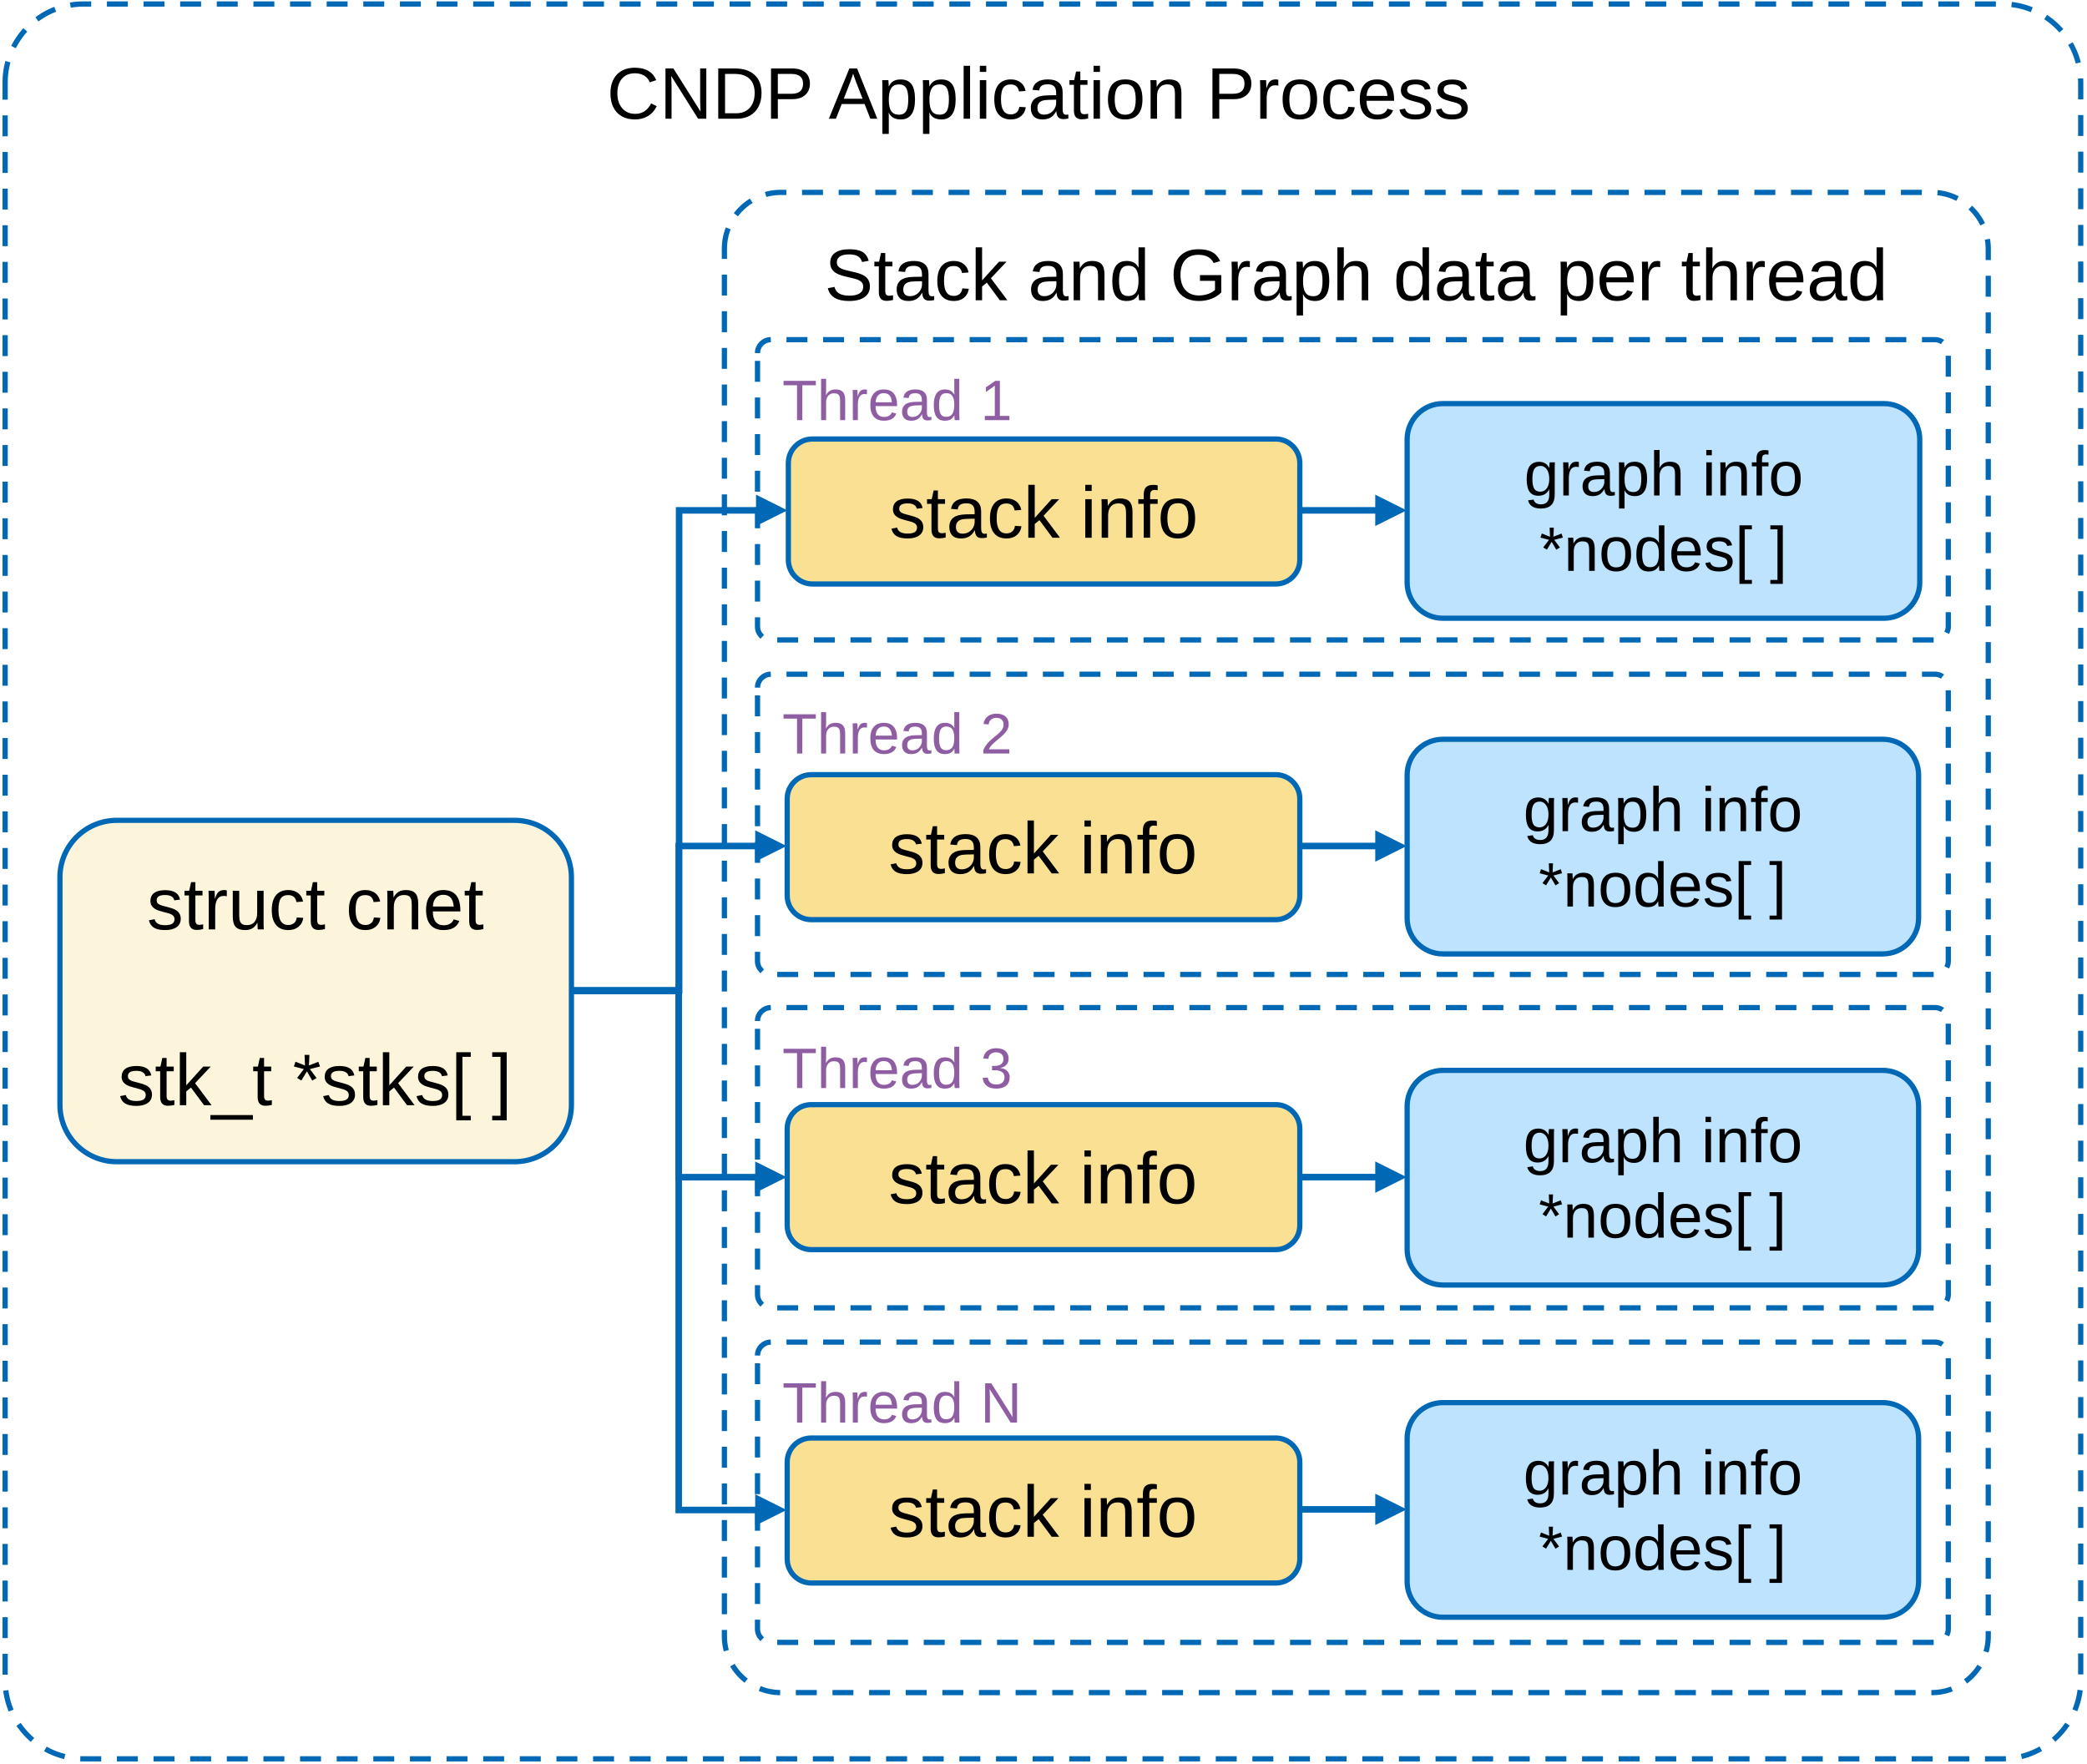
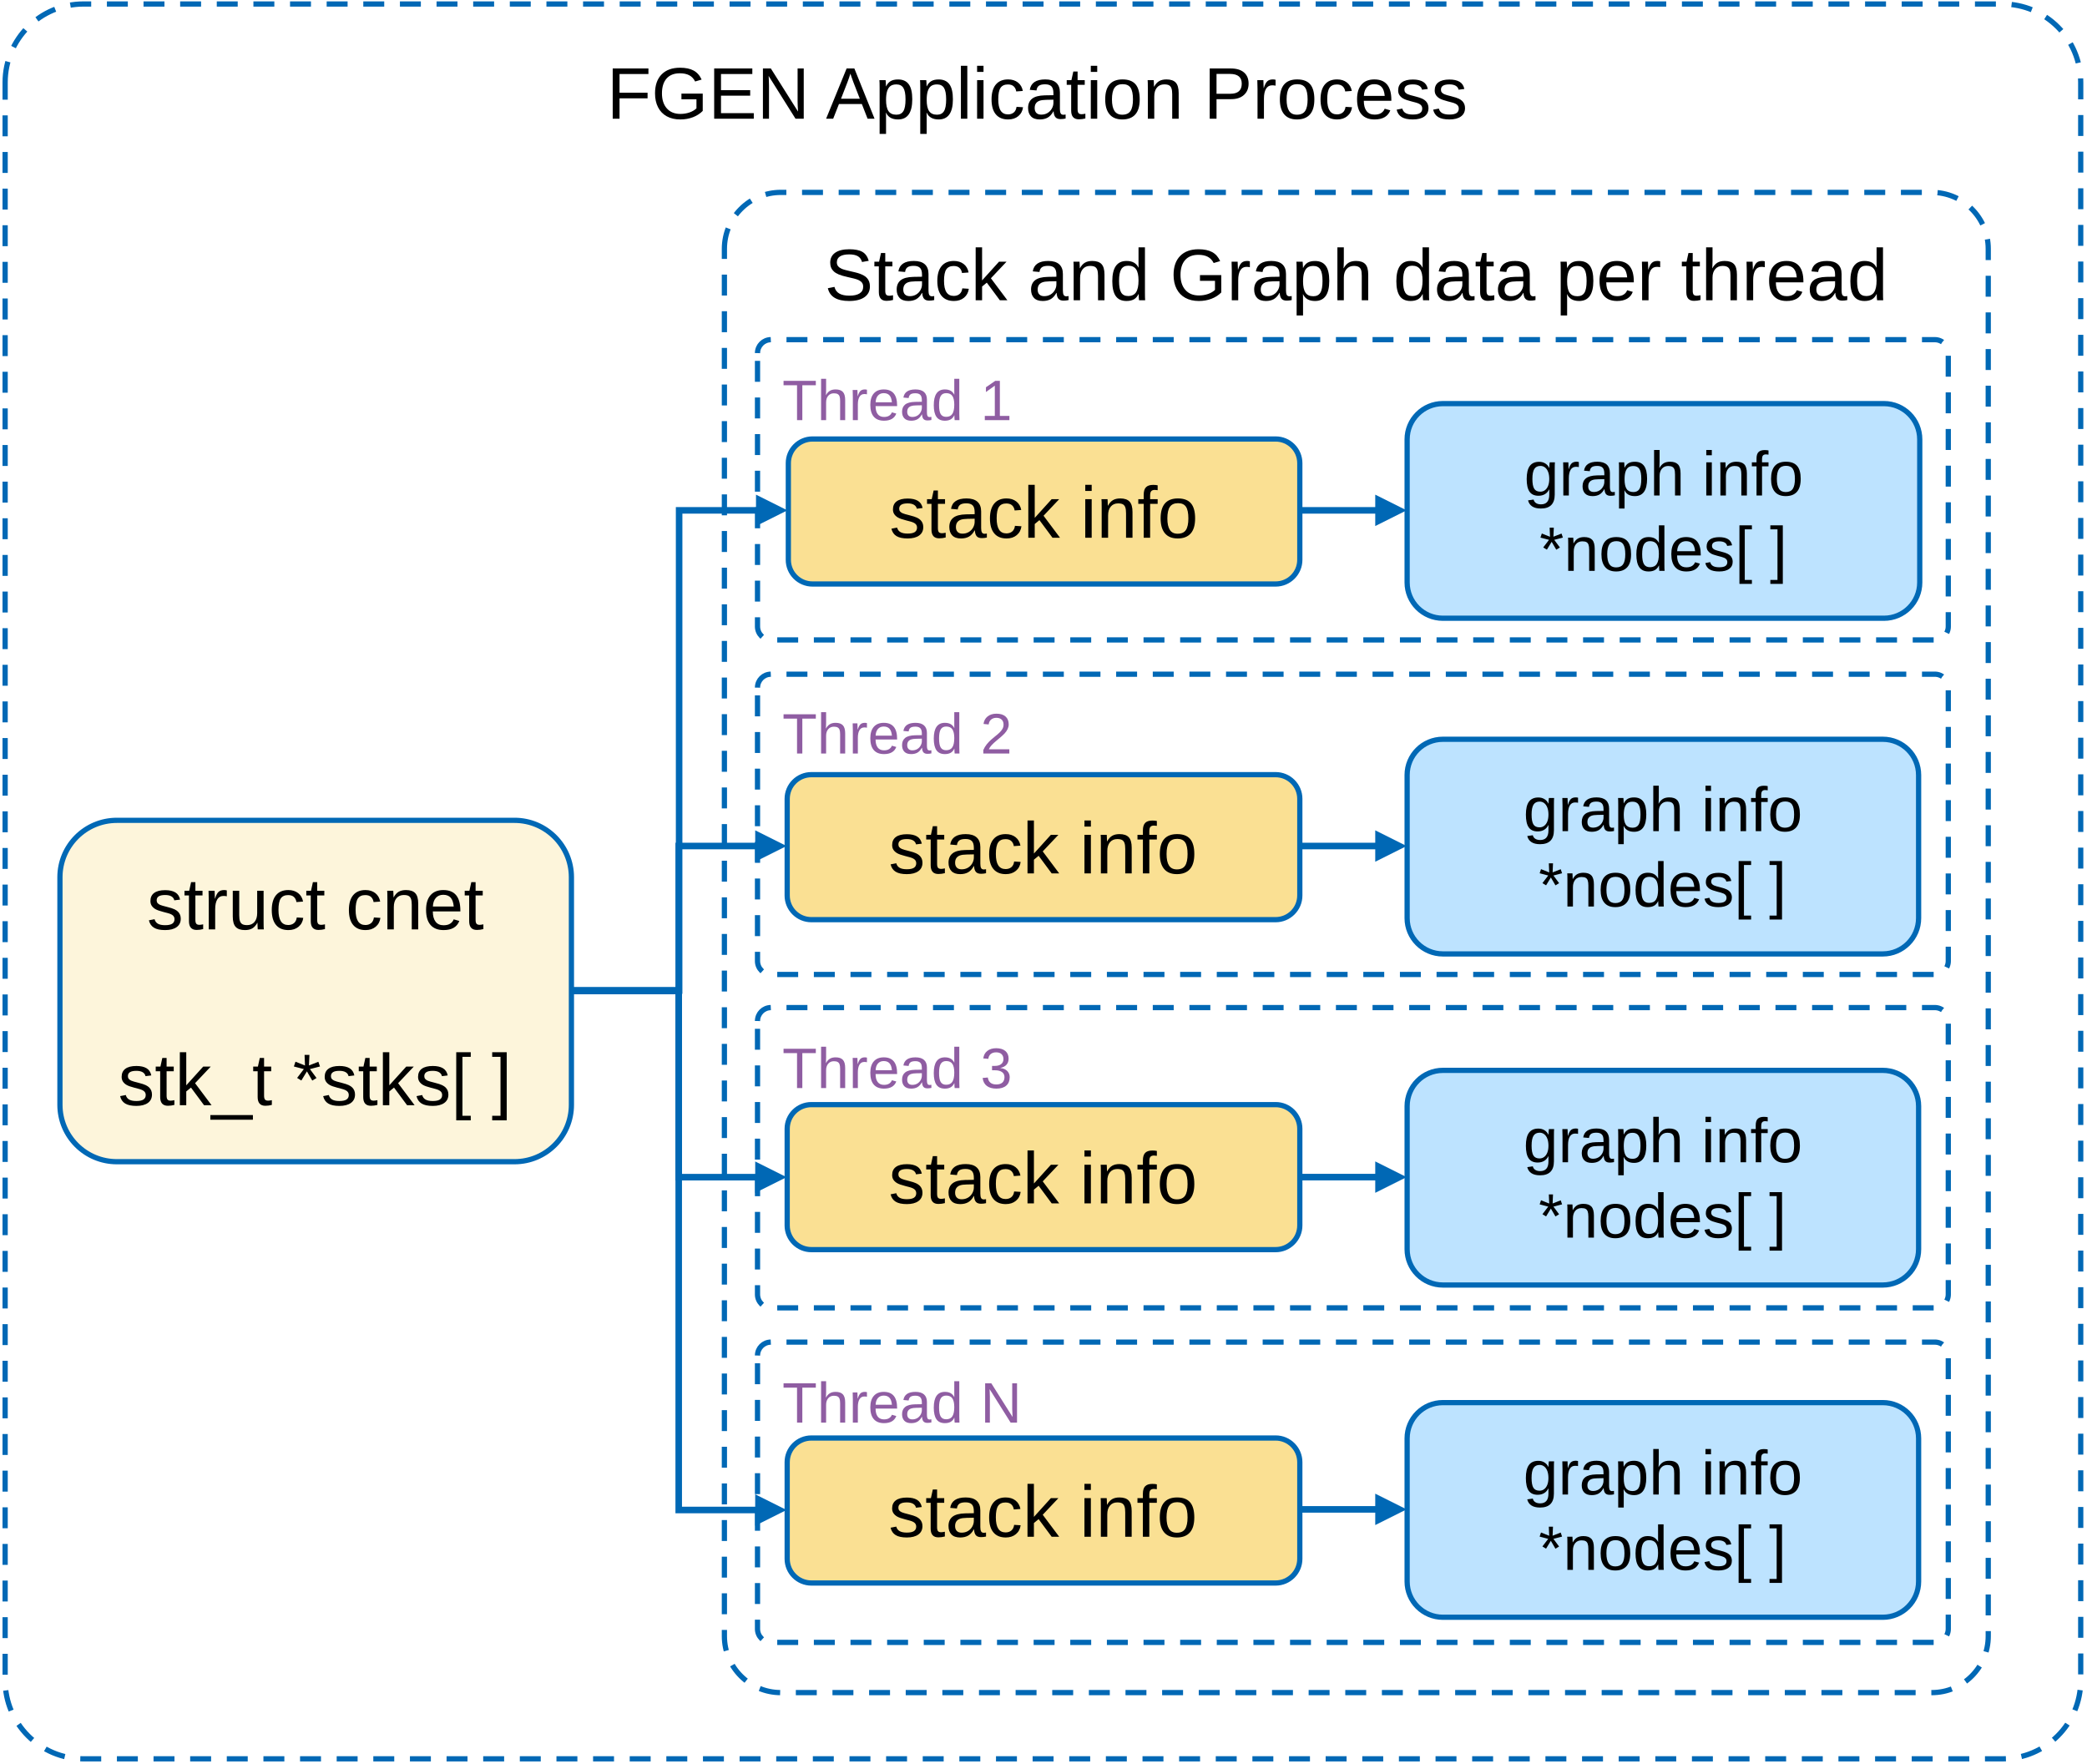
<svg xmlns="http://www.w3.org/2000/svg" width="1828" height="1545" xml:space="preserve" overflow="hidden">
  <defs>
    <clipPath id="clip0">
      <rect x="142" y="618" width="1828" height="1545" />
    </clipPath>
  </defs>
  <g clip-path="url(#clip0)" transform="translate(-142 -618)">
    <path d="M194.5 1386.33C194.5 1358.81 216.812 1336.5 244.334 1336.5L592.666 1336.5C620.188 1336.5 642.5 1358.81 642.5 1386.33L642.5 1585.67C642.5 1613.19 620.188 1635.5 592.666 1635.5L244.334 1635.5C216.812 1635.5 194.5 1613.19 194.5 1585.67Z" stroke="#0068B5" stroke-width="4.583" stroke-linecap="butt" stroke-linejoin="miter" stroke-miterlimit="4" stroke-opacity="1" fill="#FDF5DB" fill-rule="evenodd" fill-opacity="1" />
    <text fill="#000000" fill-opacity="1" font-family="Arial,Arial_MSFontService,sans-serif" font-style="normal" font-variant="normal" font-weight="400" font-stretch="normal" font-size="64" text-anchor="start" direction="ltr" writing-mode="lr-tb" unicode-bidi="normal" text-decoration="none" transform="matrix(1 0 0 1 270.634 1432)">struct cnet<tspan fill="#000000" fill-opacity="1" font-family="Arial,Arial_MSFontService,sans-serif" font-style="normal" font-variant="normal" font-weight="400" font-stretch="normal" font-size="64" text-anchor="start" direction="ltr" writing-mode="lr-tb" unicode-bidi="normal" text-decoration="none" x="-25.208" y="154">stk_t *stks[ ]</tspan>
    </text>
    <path d="M0-2.865 97.708-2.865 97.708 420.593 94.843 417.729 166.769 417.729 166.769 423.458 91.979 423.458 91.979 0 94.843 2.865 0 2.865ZM162.186 406.843 189.686 420.593 162.186 434.343Z" fill="#0068B5" fill-rule="nonzero" fill-opacity="1" transform="matrix(1 0 0 -1 642 1485.59)" />
    <path d="M146.5 690.158C146.5 652.239 177.239 621.5 215.158 621.5L1895.84 621.5C1933.76 621.5 1964.5 652.239 1964.5 690.158L1964.5 2089.84C1964.5 2127.76 1933.76 2158.5 1895.84 2158.5L215.158 2158.5C177.239 2158.5 146.5 2127.76 146.5 2089.84Z" stroke="#0068B5" stroke-width="4.583" stroke-linecap="butt" stroke-linejoin="miter" stroke-miterlimit="4" stroke-dasharray="18.333 13.75" stroke-opacity="1" fill="none" fill-rule="evenodd" />
-     <text fill="#000000" fill-opacity="1" font-family="Arial,Arial_MSFontService,sans-serif" font-style="normal" font-variant="normal" font-weight="400" font-stretch="normal" font-size="64" text-anchor="start" direction="ltr" writing-mode="lr-tb" unicode-bidi="normal" text-decoration="none" transform="matrix(1 0 0 1 673.429 722)">CNDP Application Process</text>
+     <text fill="#000000" fill-opacity="1" font-family="Arial,Arial_MSFontService,sans-serif" font-style="normal" font-variant="normal" font-weight="400" font-stretch="normal" font-size="64" text-anchor="start" direction="ltr" writing-mode="lr-tb" unicode-bidi="normal" text-decoration="none" transform="matrix(1 0 0 1 673.429 722)">FGEN Application Process</text>
    <path d="M0-2.865 97.356-2.865 97.356 126.453 94.492 123.588 166.067 123.588 166.067 129.317 91.627 129.317 91.627 0 94.492 2.865 0 2.865ZM161.483 112.703 188.983 126.453 161.483 140.203Z" fill="#0068B5" fill-rule="nonzero" fill-opacity="1" transform="matrix(1 0 0 -1 642 1485.45)" />
    <path d="M642 1483.14 739.356 1483.14 739.356 1649.04 736.492 1646.18 808.067 1646.18 808.067 1651.91 733.627 1651.91 733.627 1486 736.492 1488.86 642 1488.86ZM803.484 1635.29 830.984 1649.04 803.484 1662.79Z" fill="#0068B5" fill-rule="nonzero" fill-opacity="1" />
    <path d="M642 1483.14 739.349 1483.14 739.349 1940.54 736.485 1937.68 808.052 1937.68 808.052 1943.41 733.62 1943.41 733.62 1486 736.485 1488.86 642 1488.86ZM803.469 1926.79 830.969 1940.54 803.469 1954.29Z" fill="#0068B5" fill-rule="nonzero" fill-opacity="1" />
    <path d="M776.5 835.95C776.5 808.64 798.64 786.5 825.95 786.5L1834.05 786.5C1861.36 786.5 1883.5 808.64 1883.5 835.95L1883.5 2051.05C1883.5 2078.36 1861.36 2100.5 1834.05 2100.5L825.95 2100.5C798.64 2100.5 776.5 2078.36 776.5 2051.05Z" stroke="#0068B5" stroke-width="4.583" stroke-linecap="butt" stroke-linejoin="miter" stroke-miterlimit="4" stroke-dasharray="18.333 13.75" stroke-opacity="1" fill="none" fill-rule="evenodd" />
    <text fill="#000000" fill-opacity="1" font-family="Arial,Arial_MSFontService,sans-serif" font-style="normal" font-variant="normal" font-weight="400" font-stretch="normal" font-size="64" text-anchor="start" direction="ltr" writing-mode="lr-tb" unicode-bidi="normal" text-decoration="none" transform="matrix(1 0 0 1 864.21 881)">Stack<tspan fill="#000000" fill-opacity="1" font-family="Arial,Arial_MSFontService,sans-serif" font-style="normal" font-variant="normal" font-weight="400" font-stretch="normal" font-size="64" text-anchor="start" direction="ltr" writing-mode="lr-tb" unicode-bidi="normal" text-decoration="none" x="178.177" y="0">and</tspan>
      <tspan fill="#000000" fill-opacity="1" font-family="Arial,Arial_MSFontService,sans-serif" font-style="normal" font-variant="normal" font-weight="400" font-stretch="normal" font-size="64" text-anchor="start" direction="ltr" writing-mode="lr-tb" unicode-bidi="normal" text-decoration="none" x="302.5" y="0">Graph data per</tspan>
      <tspan fill="#000000" fill-opacity="1" font-family="Arial,Arial_MSFontService,sans-serif" font-style="normal" font-variant="normal" font-weight="400" font-stretch="normal" font-size="64" text-anchor="start" direction="ltr" writing-mode="lr-tb" unicode-bidi="normal" text-decoration="none" x="749.948" y="0">threa</tspan>d</text>
    <path d="M832.5 1023.67C832.5 1011.98 841.977 1002.5 853.667 1002.5L1259.33 1002.5C1271.02 1002.5 1280.5 1011.98 1280.5 1023.67L1280.5 1108.33C1280.5 1120.02 1271.02 1129.5 1259.33 1129.5L853.667 1129.5C841.977 1129.5 832.5 1120.02 832.5 1108.33Z" stroke="#0068B5" stroke-width="4.583" stroke-linecap="butt" stroke-linejoin="miter" stroke-miterlimit="4" stroke-opacity="1" fill="#FAE093" fill-rule="evenodd" fill-opacity="1" />
    <text fill="#000000" fill-opacity="1" font-family="Arial,Arial_MSFontService,sans-serif" font-style="normal" font-variant="normal" font-weight="400" font-stretch="normal" font-size="64" text-anchor="start" direction="ltr" writing-mode="lr-tb" unicode-bidi="normal" text-decoration="none" transform="matrix(1 0 0 1 921.008 1089)">stack<tspan fill="#000000" fill-opacity="1" font-family="Arial,Arial_MSFontService,sans-serif" font-style="normal" font-variant="normal" font-weight="400" font-stretch="normal" font-size="64" text-anchor="start" direction="ltr" writing-mode="lr-tb" unicode-bidi="normal" text-decoration="none" x="167.292" y="0">info</tspan>
    </text>
    <path d="M1374.5 1002.83C1374.5 985.529 1388.53 971.5 1405.83 971.5L1792.17 971.5C1809.47 971.5 1823.5 985.529 1823.5 1002.83L1823.5 1128.17C1823.5 1145.47 1809.47 1159.5 1792.17 1159.5L1405.83 1159.5C1388.53 1159.5 1374.5 1145.47 1374.5 1128.17Z" stroke="#0068B5" stroke-width="4.583" stroke-linecap="butt" stroke-linejoin="miter" stroke-miterlimit="4" stroke-opacity="1" fill="#BDE3FF" fill-rule="evenodd" fill-opacity="1" />
    <text fill="#000000" fill-opacity="1" font-family="Arial,Arial_MSFontService,sans-serif" font-style="normal" font-variant="normal" font-weight="400" font-stretch="normal" font-size="55" text-anchor="start" direction="ltr" writing-mode="lr-tb" unicode-bidi="normal" text-decoration="none" transform="matrix(1 0 0 1 1476.91 1052)">graph info<tspan fill="#000000" fill-opacity="1" font-family="Arial,Arial_MSFontService,sans-serif" font-style="normal" font-variant="normal" font-weight="400" font-stretch="normal" font-size="55" text-anchor="start" direction="ltr" writing-mode="lr-tb" unicode-bidi="normal" text-decoration="none" x="13.475" y="66">*nodes[ ]</tspan>
    </text>
    <path d="M1280 1062.14 1351.15 1062.14 1351.15 1067.86 1280 1067.86ZM1346.57 1051.25 1374.07 1065 1346.57 1078.75Z" fill="#0068B5" fill-rule="nonzero" fill-opacity="1" />
    <path d="M805.5 927.248C805.5 920.76 810.76 915.5 817.248 915.5L1836.75 915.5C1843.24 915.5 1848.5 920.76 1848.5 927.248L1848.5 1166.75C1848.5 1173.24 1843.24 1178.5 1836.75 1178.5L817.248 1178.5C810.76 1178.5 805.5 1173.24 805.5 1166.75Z" stroke="#0068B5" stroke-width="4.583" stroke-linecap="butt" stroke-linejoin="miter" stroke-miterlimit="4" stroke-dasharray="18.333 13.75" stroke-opacity="1" fill="none" fill-rule="evenodd" />
    <text fill="#8F5DA2" fill-opacity="1" font-family="Arial,Arial_MSFontService,sans-serif" font-style="normal" font-variant="normal" font-weight="400" font-stretch="normal" font-size="50" text-anchor="start" direction="ltr" writing-mode="lr-tb" unicode-bidi="normal" text-decoration="none" transform="matrix(1 0 0 1 827.183 986)">Thread<tspan fill="#8F5DA2" fill-opacity="1" font-family="Arial,Arial_MSFontService,sans-serif" font-style="normal" font-variant="normal" font-weight="400" font-stretch="normal" font-size="50" text-anchor="start" direction="ltr" writing-mode="lr-tb" unicode-bidi="normal" text-decoration="none" x="173.594" y="0">1</tspan>
    </text>
    <path d="M831.5 1317.67C831.5 1305.98 840.977 1296.5 852.667 1296.5L1259.33 1296.5C1271.02 1296.5 1280.5 1305.98 1280.5 1317.67L1280.5 1402.33C1280.5 1414.02 1271.02 1423.5 1259.33 1423.5L852.667 1423.5C840.977 1423.5 831.5 1414.02 831.5 1402.33Z" stroke="#0068B5" stroke-width="4.583" stroke-linecap="butt" stroke-linejoin="miter" stroke-miterlimit="4" stroke-opacity="1" fill="#FAE093" fill-rule="evenodd" fill-opacity="1" />
    <text fill="#000000" fill-opacity="1" font-family="Arial,Arial_MSFontService,sans-serif" font-style="normal" font-variant="normal" font-weight="400" font-stretch="normal" font-size="64" text-anchor="start" direction="ltr" writing-mode="lr-tb" unicode-bidi="normal" text-decoration="none" transform="matrix(1 0 0 1 920.305 1383)">stack<tspan fill="#000000" fill-opacity="1" font-family="Arial,Arial_MSFontService,sans-serif" font-style="normal" font-variant="normal" font-weight="400" font-stretch="normal" font-size="64" text-anchor="start" direction="ltr" writing-mode="lr-tb" unicode-bidi="normal" text-decoration="none" x="167.292" y="0">info</tspan>
    </text>
    <path d="M1374.5 1296.83C1374.5 1279.53 1388.53 1265.5 1405.83 1265.5L1791.17 1265.5C1808.47 1265.5 1822.5 1279.53 1822.5 1296.83L1822.5 1422.17C1822.5 1439.47 1808.47 1453.5 1791.17 1453.5L1405.83 1453.5C1388.53 1453.5 1374.5 1439.47 1374.5 1422.17Z" stroke="#0068B5" stroke-width="4.583" stroke-linecap="butt" stroke-linejoin="miter" stroke-miterlimit="4" stroke-opacity="1" fill="#BDE3FF" fill-rule="evenodd" fill-opacity="1" />
    <text fill="#000000" fill-opacity="1" font-family="Arial,Arial_MSFontService,sans-serif" font-style="normal" font-variant="normal" font-weight="400" font-stretch="normal" font-size="55" text-anchor="start" direction="ltr" writing-mode="lr-tb" unicode-bidi="normal" text-decoration="none" transform="matrix(1 0 0 1 1476.21 1346)">graph info<tspan fill="#000000" fill-opacity="1" font-family="Arial,Arial_MSFontService,sans-serif" font-style="normal" font-variant="normal" font-weight="400" font-stretch="normal" font-size="55" text-anchor="start" direction="ltr" writing-mode="lr-tb" unicode-bidi="normal" text-decoration="none" x="13.475" y="66">*nodes[ ]</tspan>
    </text>
    <path d="M1.09899e-05-2.865 71.153-2.864 71.153 2.865-1.09899e-05 2.865ZM66.569-13.75 94.069 0 66.569 13.75Z" fill="#0068B5" fill-rule="nonzero" fill-opacity="1" transform="matrix(1 0 0 -1 1280 1359)" />
    <path d="M805.5 1220.25C805.5 1213.76 810.76 1208.5 817.248 1208.5L1836.75 1208.5C1843.24 1208.5 1848.5 1213.76 1848.5 1220.25L1848.5 1459.75C1848.5 1466.24 1843.24 1471.5 1836.75 1471.5L817.248 1471.5C810.76 1471.5 805.5 1466.24 805.5 1459.75Z" stroke="#0068B5" stroke-width="4.583" stroke-linecap="butt" stroke-linejoin="miter" stroke-miterlimit="4" stroke-dasharray="18.333 13.75" stroke-opacity="1" fill="none" fill-rule="evenodd" />
    <text fill="#8F5DA2" fill-opacity="1" font-family="Arial,Arial_MSFontService,sans-serif" font-style="normal" font-variant="normal" font-weight="400" font-stretch="normal" font-size="50" text-anchor="start" direction="ltr" writing-mode="lr-tb" unicode-bidi="normal" text-decoration="none" transform="matrix(1 0 0 1 827.183 1278)">Thread<tspan fill="#8F5DA2" fill-opacity="1" font-family="Arial,Arial_MSFontService,sans-serif" font-style="normal" font-variant="normal" font-weight="400" font-stretch="normal" font-size="50" text-anchor="start" direction="ltr" writing-mode="lr-tb" unicode-bidi="normal" text-decoration="none" x="173.594" y="0">2</tspan>
    </text>
    <path d="M831.5 1606.67C831.5 1594.98 840.977 1585.5 852.667 1585.5L1259.33 1585.5C1271.02 1585.5 1280.5 1594.98 1280.5 1606.67L1280.5 1691.33C1280.5 1703.02 1271.02 1712.5 1259.33 1712.5L852.667 1712.5C840.977 1712.5 831.5 1703.02 831.5 1691.33Z" stroke="#0068B5" stroke-width="4.583" stroke-linecap="butt" stroke-linejoin="miter" stroke-miterlimit="4" stroke-opacity="1" fill="#FAE093" fill-rule="evenodd" fill-opacity="1" />
    <text fill="#000000" fill-opacity="1" font-family="Arial,Arial_MSFontService,sans-serif" font-style="normal" font-variant="normal" font-weight="400" font-stretch="normal" font-size="64" text-anchor="start" direction="ltr" writing-mode="lr-tb" unicode-bidi="normal" text-decoration="none" transform="matrix(1 0 0 1 920.305 1672)">stack<tspan fill="#000000" fill-opacity="1" font-family="Arial,Arial_MSFontService,sans-serif" font-style="normal" font-variant="normal" font-weight="400" font-stretch="normal" font-size="64" text-anchor="start" direction="ltr" writing-mode="lr-tb" unicode-bidi="normal" text-decoration="none" x="167.292" y="0">info</tspan>
    </text>
    <path d="M1374.5 1586.83C1374.5 1569.53 1388.53 1555.5 1405.83 1555.5L1791.17 1555.5C1808.47 1555.5 1822.5 1569.53 1822.5 1586.83L1822.5 1712.17C1822.5 1729.47 1808.47 1743.5 1791.17 1743.5L1405.83 1743.5C1388.53 1743.5 1374.5 1729.47 1374.5 1712.17Z" stroke="#0068B5" stroke-width="4.583" stroke-linecap="butt" stroke-linejoin="miter" stroke-miterlimit="4" stroke-opacity="1" fill="#BDE3FF" fill-rule="evenodd" fill-opacity="1" />
    <text fill="#000000" fill-opacity="1" font-family="Arial,Arial_MSFontService,sans-serif" font-style="normal" font-variant="normal" font-weight="400" font-stretch="normal" font-size="55" text-anchor="start" direction="ltr" writing-mode="lr-tb" unicode-bidi="normal" text-decoration="none" transform="matrix(1 0 0 1 1476.21 1636)">graph info<tspan fill="#000000" fill-opacity="1" font-family="Arial,Arial_MSFontService,sans-serif" font-style="normal" font-variant="normal" font-weight="400" font-stretch="normal" font-size="55" text-anchor="start" direction="ltr" writing-mode="lr-tb" unicode-bidi="normal" text-decoration="none" x="13.475" y="66">*nodes[ ]</tspan>
    </text>
    <path d="M2.19797e-05-2.865 71.153-2.864 71.152 2.865-2.19797e-05 2.865ZM66.569-13.749 94.069 0.001 66.569 13.751Z" fill="#0068B5" fill-rule="nonzero" fill-opacity="1" transform="matrix(1 0 0 -1 1280 1649)" />
    <path d="M805.5 1512.25C805.5 1505.76 810.76 1500.5 817.248 1500.5L1836.75 1500.5C1843.24 1500.5 1848.5 1505.76 1848.5 1512.25L1848.5 1751.75C1848.5 1758.24 1843.24 1763.5 1836.75 1763.5L817.248 1763.5C810.76 1763.5 805.5 1758.24 805.5 1751.75Z" stroke="#0068B5" stroke-width="4.583" stroke-linecap="butt" stroke-linejoin="miter" stroke-miterlimit="4" stroke-dasharray="18.333 13.75" stroke-opacity="1" fill="none" fill-rule="evenodd" />
    <text fill="#8F5DA2" fill-opacity="1" font-family="Arial,Arial_MSFontService,sans-serif" font-style="normal" font-variant="normal" font-weight="400" font-stretch="normal" font-size="50" text-anchor="start" direction="ltr" writing-mode="lr-tb" unicode-bidi="normal" text-decoration="none" transform="matrix(1 0 0 1 827.183 1571)">Thread<tspan fill="#8F5DA2" fill-opacity="1" font-family="Arial,Arial_MSFontService,sans-serif" font-style="normal" font-variant="normal" font-weight="400" font-stretch="normal" font-size="50" text-anchor="start" direction="ltr" writing-mode="lr-tb" unicode-bidi="normal" text-decoration="none" x="173.594" y="0">3</tspan>
    </text>
    <path d="M831.5 1898.67C831.5 1886.98 840.977 1877.5 852.667 1877.5L1259.33 1877.5C1271.02 1877.5 1280.5 1886.98 1280.5 1898.67L1280.5 1983.33C1280.5 1995.02 1271.02 2004.5 1259.33 2004.5L852.667 2004.5C840.977 2004.5 831.5 1995.02 831.5 1983.33Z" stroke="#0068B5" stroke-width="4.583" stroke-linecap="butt" stroke-linejoin="miter" stroke-miterlimit="4" stroke-opacity="1" fill="#FAE093" fill-rule="evenodd" fill-opacity="1" />
    <text fill="#000000" fill-opacity="1" font-family="Arial,Arial_MSFontService,sans-serif" font-style="normal" font-variant="normal" font-weight="400" font-stretch="normal" font-size="64" text-anchor="start" direction="ltr" writing-mode="lr-tb" unicode-bidi="normal" text-decoration="none" transform="matrix(1 0 0 1 920.288 1964)">stack<tspan fill="#000000" fill-opacity="1" font-family="Arial,Arial_MSFontService,sans-serif" font-style="normal" font-variant="normal" font-weight="400" font-stretch="normal" font-size="64" text-anchor="start" direction="ltr" writing-mode="lr-tb" unicode-bidi="normal" text-decoration="none" x="167.292" y="0">info</tspan>
    </text>
    <path d="M1374.5 1877.83C1374.5 1860.53 1388.53 1846.5 1405.83 1846.5L1791.17 1846.5C1808.47 1846.5 1822.5 1860.53 1822.5 1877.83L1822.5 2003.17C1822.5 2020.47 1808.47 2034.5 1791.17 2034.5L1405.83 2034.5C1388.53 2034.5 1374.5 2020.47 1374.5 2003.17Z" stroke="#0068B5" stroke-width="4.583" stroke-linecap="butt" stroke-linejoin="miter" stroke-miterlimit="4" stroke-opacity="1" fill="#BDE3FF" fill-rule="evenodd" fill-opacity="1" />
    <text fill="#000000" fill-opacity="1" font-family="Arial,Arial_MSFontService,sans-serif" font-style="normal" font-variant="normal" font-weight="400" font-stretch="normal" font-size="55" text-anchor="start" direction="ltr" writing-mode="lr-tb" unicode-bidi="normal" text-decoration="none" transform="matrix(1 0 0 1 1476.19 1927)">graph info<tspan fill="#000000" fill-opacity="1" font-family="Arial,Arial_MSFontService,sans-serif" font-style="normal" font-variant="normal" font-weight="400" font-stretch="normal" font-size="55" text-anchor="start" direction="ltr" writing-mode="lr-tb" unicode-bidi="normal" text-decoration="none" x="13.475" y="66">*nodes[ ]</tspan>
    </text>
    <path d="M1.09899e-05-2.865 71.153-2.864 71.153 2.865-1.09899e-05 2.865ZM66.569-13.75 94.069 0 66.569 13.75Z" fill="#0068B5" fill-rule="nonzero" fill-opacity="1" transform="matrix(1 0 0 -1 1280 1940)" />
    <path d="M805.5 1805.25C805.5 1798.76 810.76 1793.5 817.248 1793.5L1836.75 1793.5C1843.24 1793.5 1848.5 1798.76 1848.5 1805.25L1848.5 2044.75C1848.5 2051.24 1843.24 2056.5 1836.75 2056.5L817.248 2056.5C810.76 2056.5 805.5 2051.24 805.5 2044.75Z" stroke="#0068B5" stroke-width="4.583" stroke-linecap="butt" stroke-linejoin="miter" stroke-miterlimit="4" stroke-dasharray="18.333 13.75" stroke-opacity="1" fill="none" fill-rule="evenodd" />
    <text fill="#8F5DA2" fill-opacity="1" font-family="Arial,Arial_MSFontService,sans-serif" font-style="normal" font-variant="normal" font-weight="400" font-stretch="normal" font-size="50" text-anchor="start" direction="ltr" writing-mode="lr-tb" unicode-bidi="normal" text-decoration="none" transform="matrix(1 0 0 1 827.183 1864)">Thread<tspan fill="#8F5DA2" fill-opacity="1" font-family="Arial,Arial_MSFontService,sans-serif" font-style="normal" font-variant="normal" font-weight="400" font-stretch="normal" font-size="50" text-anchor="start" direction="ltr" writing-mode="lr-tb" unicode-bidi="normal" text-decoration="none" x="173.594" y="0">N</tspan>
    </text>
  </g>
</svg>
